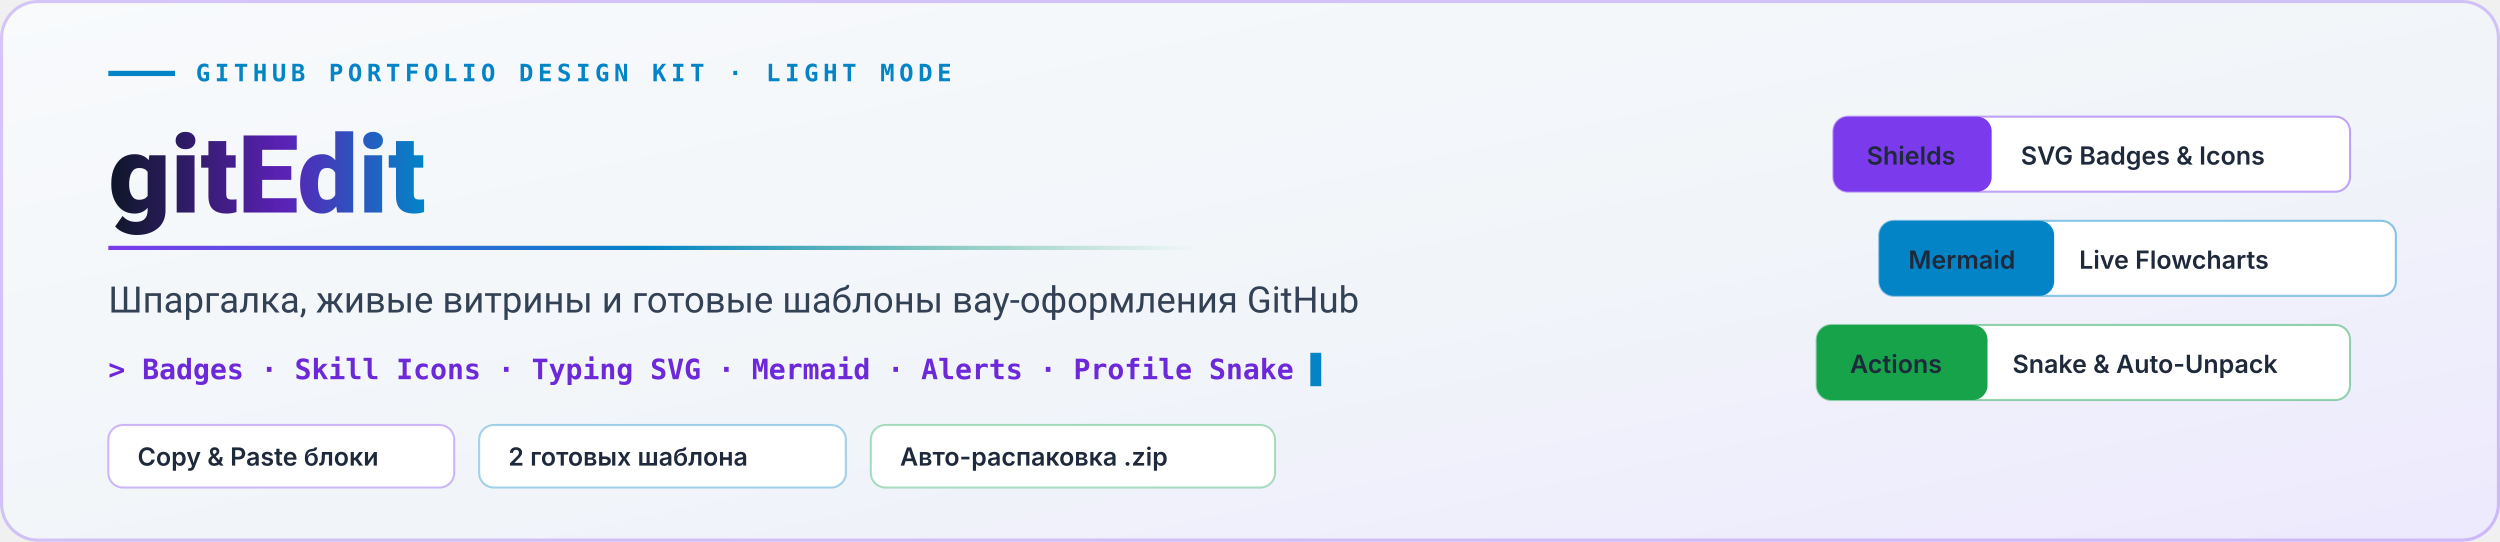
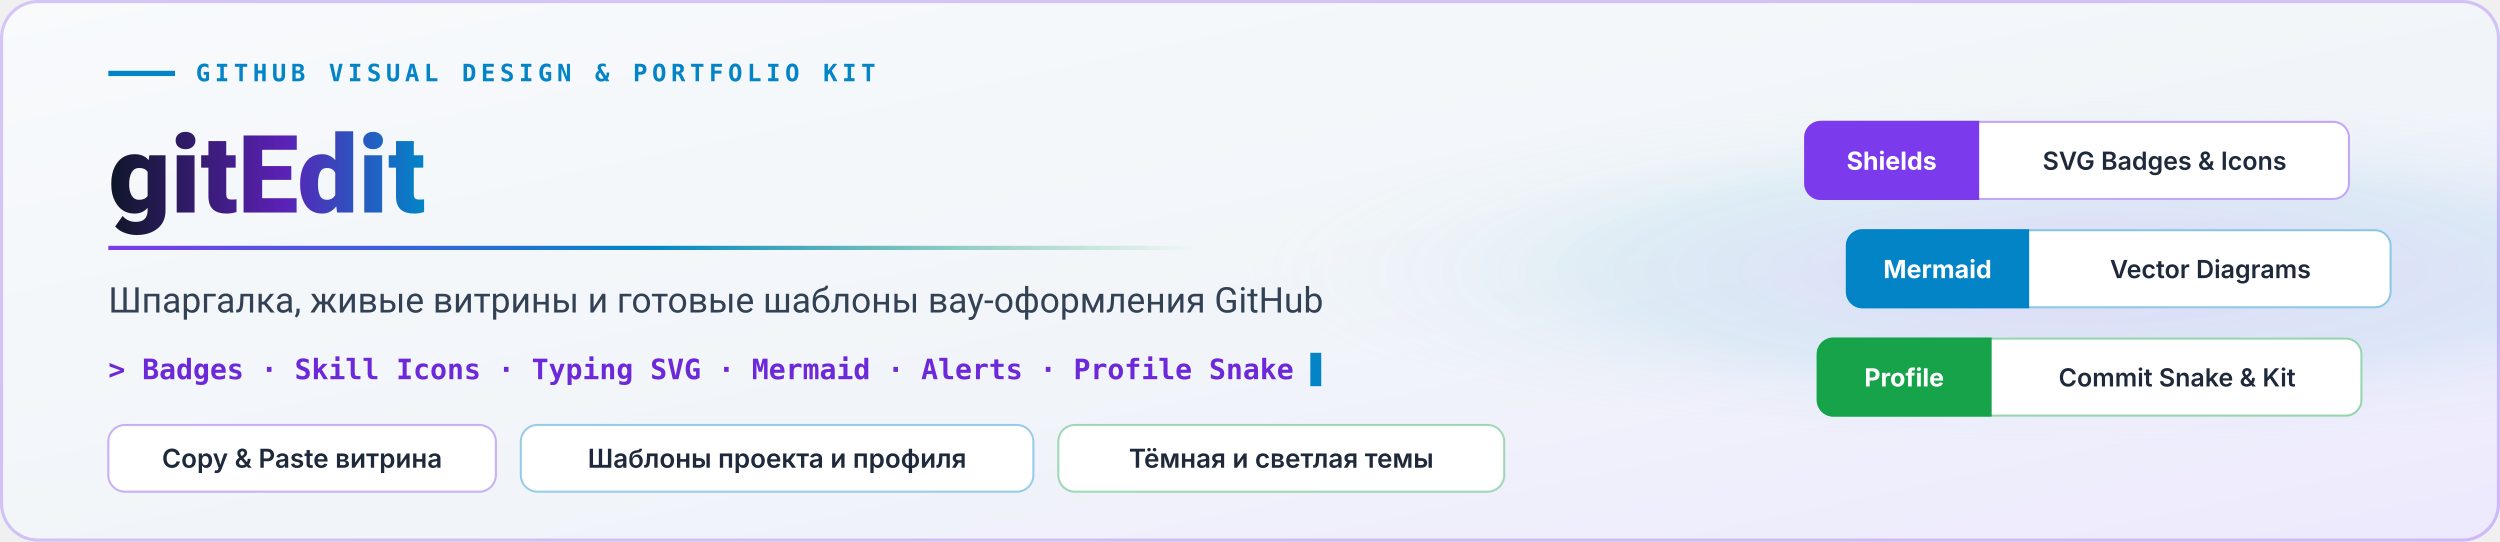
<svg xmlns="http://www.w3.org/2000/svg" viewBox="0 0 1200 260" width="1200" height="260" role="img" aria-label="gitEdit — Конструктор вау-оформления GitHub">
  <defs>
    <linearGradient id="bgL" x1="0%" y1="0%" x2="100%" y2="100%">
      <stop offset="0%" stop-color="#F8FAFC" />
      <stop offset="55%" stop-color="#F1F5F9" />
      <stop offset="100%" stop-color="#EDE9FE" />
    </linearGradient>
    <linearGradient id="txtGradL" x1="0%" y1="0%" x2="100%" y2="0%">
      <stop offset="0%" stop-color="#0F172A" />
      <stop offset="55%" stop-color="#5B21B6" />
      <stop offset="100%" stop-color="#0284C7" />
    </linearGradient>
    <linearGradient id="lineL" x1="0%" y1="0%" x2="100%" y2="0%">
      <stop offset="0%" stop-color="#7C3AED" />
      <stop offset="50%" stop-color="#0284C7" />
      <stop offset="100%" stop-color="#16A34A" stop-opacity="0" />
    </linearGradient>
+     <radialGradient id="orbL" cx="83%" cy="50%" r="34%">
+       <stop offset="0%" stop-color="#7C3AED" stop-opacity="0.14" />
+       <stop offset="55%" stop-color="#0284C7" stop-opacity="0.08" />
+       <stop offset="100%" stop-color="#F8FAFC" stop-opacity="0" />
+     </radialGradient>
    <clipPath id="clipL">
      <rect width="1200" height="260" rx="18" />
+     </clipPath>
+     <clipPath id="b1L">
+       <rect x="0" y="0" width="262" height="38" rx="8" />
+     </clipPath>
+     <clipPath id="b2L">
+       <rect x="20" y="52" width="262" height="38" rx="8" />
+     </clipPath>
+     <clipPath id="b3L">
+       <rect x="6" y="104" width="262" height="38" rx="8" />
    </clipPath>
    <style>
      .tag { font: 700 11.5px ui-monospace, SFMono-Regular, Menlo, Consolas, monospace; fill: #0284C7; letter-spacing: 2.2px; }
      .h1 { font: 800 52px -apple-system, BlinkMacSystemFont, 'Segoe UI', Roboto, sans-serif; fill: url(#txtGradL); }
-       .desc { font: 400 17.5px -apple-system, BlinkMacSystemFont, 'Segoe UI', Roboto, sans-serif; fill: #334155; }
+       .desc { font: 400 17px -apple-system, BlinkMacSystemFont, 'Segoe UI', Roboto, sans-serif; fill: #334155; }
      .code { font: 600 13.5px ui-monospace, SFMono-Regular, Menlo, Consolas, monospace; fill: #6D28D9; }
-       .pill { font: 600 12px -apple-system, BlinkMacSystemFont, 'Segoe UI', sans-serif; fill: #1E293B; }
-       .float-cards { animation: floatY 4.4s ease-in-out infinite; }
-       .blink { animation: cur 1.1s steps(2, start) infinite; }
-       @keyframes floatY { 0%, 100% { transform: translateY(0px); } 50% { transform: translateY(-8px); } }
-       @keyframes cur { 0%, 100% { opacity: 1; } 50% { opacity: 0.15; } }
+       .pill { font: 600 12.5px -apple-system, BlinkMacSystemFont, 'Segoe UI', sans-serif; fill: #1E293B; }
+       .b-lbl { font: 700 12px -apple-system, BlinkMacSystemFont, 'Segoe UI', sans-serif; fill: #FFFFFF; }
+       .b-val { font: 600 12px -apple-system, BlinkMacSystemFont, 'Segoe UI', sans-serif; fill: #1E293B; }
    </style>
  </defs>
  <g clip-path="url(#clipL)">
    <rect width="1200" height="260" fill="url(#bgL)" />
+     <rect width="1200" height="260" fill="url(#orbL)" />
    <path fill="#7C3AED" fill-opacity="0.06">
      <animate attributeName="d" dur="10s" repeatCount="indefinite" values="M0,218 C320,192 640,250 960,214 C1080,200 1150,212 1200,220 L1200,260 L0,260 Z;                 M0,228 C320,252 640,194 960,228 C1080,240 1150,220 1200,212 L1200,260 L0,260 Z;                 M0,218 C320,192 640,250 960,214 C1080,200 1150,212 1200,220 L1200,260 L0,260 Z" />
    </path>
-     <g class="float-cards" transform="translate(880, 56)">
-       <rect x="0" y="0" width="248" height="36" rx="7" fill="#FFFFFF" stroke="#7C3AED" stroke-opacity="0.45" />
-       <rect x="0" y="0" width="76" height="36" rx="7" fill="#7C3AED" />
-       <text x="16" y="23" class="pill" fill="#FFFFFF">Shields</text>
-       <text x="90" y="23" class="pill">SVG Badges &amp; Icons</text>
-       <rect x="22" y="50" width="248" height="36" rx="7" fill="#FFFFFF" stroke="#0284C7" stroke-opacity="0.45" />
-       <rect x="22" y="50" width="84" height="36" rx="7" fill="#0284C7" />
-       <text x="36" y="73" class="pill" fill="#FFFFFF">Mermaid</text>
-       <text x="118" y="73" class="pill">Live Flowcharts</text>
-       <rect x="-8" y="100" width="256" height="36" rx="7" fill="#FFFFFF" stroke="#16A34A" stroke-opacity="0.45" />
-       <rect x="-8" y="100" width="82" height="36" rx="7" fill="#16A34A" />
-       <text x="8" y="123" class="pill" fill="#FFFFFF">Actions</text>
-       <text x="86" y="123" class="pill">Snake &amp; Auto-Unpack</text>
+     <g transform="translate(866, 58)">
+       <g>
+         <animateTransform attributeName="transform" type="translate" values="0,3; 0,-6; 0,3" dur="4.4s" repeatCount="indefinite" />
+         <g clip-path="url(#b1L)">
+           <rect x="0" y="0" width="262" height="38" fill="#FFFFFF" />
+           <rect x="0" y="0" width="84" height="38" fill="#7C3AED" />
+           <text x="42" y="23.5" text-anchor="middle" class="b-lbl">Shields</text>
+           <text x="173" y="23.5" text-anchor="middle" class="b-val">SVG Badges &amp; Icons</text>
+         </g>
+         <rect x="0.5" y="0.5" width="261" height="37" rx="7.5" fill="none" stroke="#7C3AED" stroke-opacity="0.45" />
+         <g clip-path="url(#b2L)">
+           <rect x="20" y="52" width="262" height="38" fill="#FFFFFF" />
+           <rect x="20" y="52" width="88" height="38" fill="#0284C7" />
+           <text x="64" y="75.5" text-anchor="middle" class="b-lbl">Mermaid</text>
+           <text x="195" y="75.5" text-anchor="middle" class="b-val">Vector Diagrams</text>
+         </g>
+         <rect x="20.5" y="52.5" width="261" height="37" rx="7.5" fill="none" stroke="#0284C7" stroke-opacity="0.45" />
+         <g clip-path="url(#b3L)">
+           <rect x="6" y="104" width="262" height="38" fill="#FFFFFF" />
+           <rect x="6" y="104" width="84" height="38" fill="#16A34A" />
+           <text x="48" y="127.5" text-anchor="middle" class="b-lbl">Profile</text>
+           <text x="179" y="127.5" text-anchor="middle" class="b-val">Commit Snake &amp; Kit</text>
+         </g>
+         <rect x="6.5" y="104.5" width="261" height="37" rx="7.5" fill="none" stroke="#16A34A" stroke-opacity="0.45" />
+       </g>
    </g>
    <rect x="52" y="34" width="32" height="2.5" fill="#0284C7" />
-     <text x="94" y="39" class="tag">GITHUB PORTFOLIO DESIGN KIT · LIGHT MODE</text>
+     <text x="94" y="39" class="tag">GITHUB VISUAL DESIGN &amp; PORTFOLIO KIT</text>
    <text x="52" y="102" class="h1">gitEdit</text>
    <rect x="52" y="118" width="520" height="2" fill="url(#lineL)" />
    <text x="52" y="150" class="desc">Шпаргалка, живые витрины и готовые шаблоны вау-оформления GitHub</text>
-     <text x="52" y="182" class="code">&gt; Badges · Skill Icons · Typing SVG · Mermaid · Alerts · Profile Snake <tspan class="blink" fill="#0284C7">▋</tspan>
+     <text x="52" y="182" class="code">
+       &gt; Badges · Skill Icons · Typing SVG · Mermaid · Alerts · Profile Snake
+       <tspan fill="#0284C7">▋<animate attributeName="opacity" values="1;0.15;1" dur="1.1s" repeatCount="indefinite" />
+       </tspan>
    </text>
    <g transform="translate(52, 204)">
-       <rect x="0" y="0" width="166" height="30" rx="7" fill="#FFFFFF" stroke="#7C3AED" stroke-opacity="0.35" />
-       <text x="14" y="19.5" class="pill">Copy &amp; Paste блоки</text>
-       <rect x="178" y="0" width="176" height="30" rx="7" fill="#FFFFFF" stroke="#0284C7" stroke-opacity="0.35" />
-       <text x="192" y="19.5" class="pill">2 готовых шаблона</text>
-       <rect x="366" y="0" width="194" height="30" rx="7" fill="#FFFFFF" stroke="#16A34A" stroke-opacity="0.35" />
-       <text x="380" y="19.5" class="pill">Авто-распаковка .zip</text>
+       <rect x="0" y="0" width="186" height="32" rx="8" fill="#FFFFFF" stroke="#7C3AED" stroke-opacity="0.38" />
+       <text x="93" y="20.5" text-anchor="middle" class="pill">Copy &amp; Paste витрина</text>
+       <rect x="198" y="0" width="246" height="32" rx="8" fill="#FFFFFF" stroke="#0284C7" stroke-opacity="0.38" />
+       <text x="321" y="20.5" text-anchor="middle" class="pill">Шаблоны проекта и профиля</text>
+       <rect x="456" y="0" width="214" height="32" rx="8" fill="#FFFFFF" stroke="#16A34A" stroke-opacity="0.38" />
+       <text x="563" y="20.5" text-anchor="middle" class="pill">Тёмная и светлая темы</text>
    </g>
    <rect x="0.75" y="0.75" width="1198.5" height="258.5" rx="17.5" fill="none" stroke="#7C3AED" stroke-opacity="0.28" stroke-width="1.5" />
  </g>
</svg>
